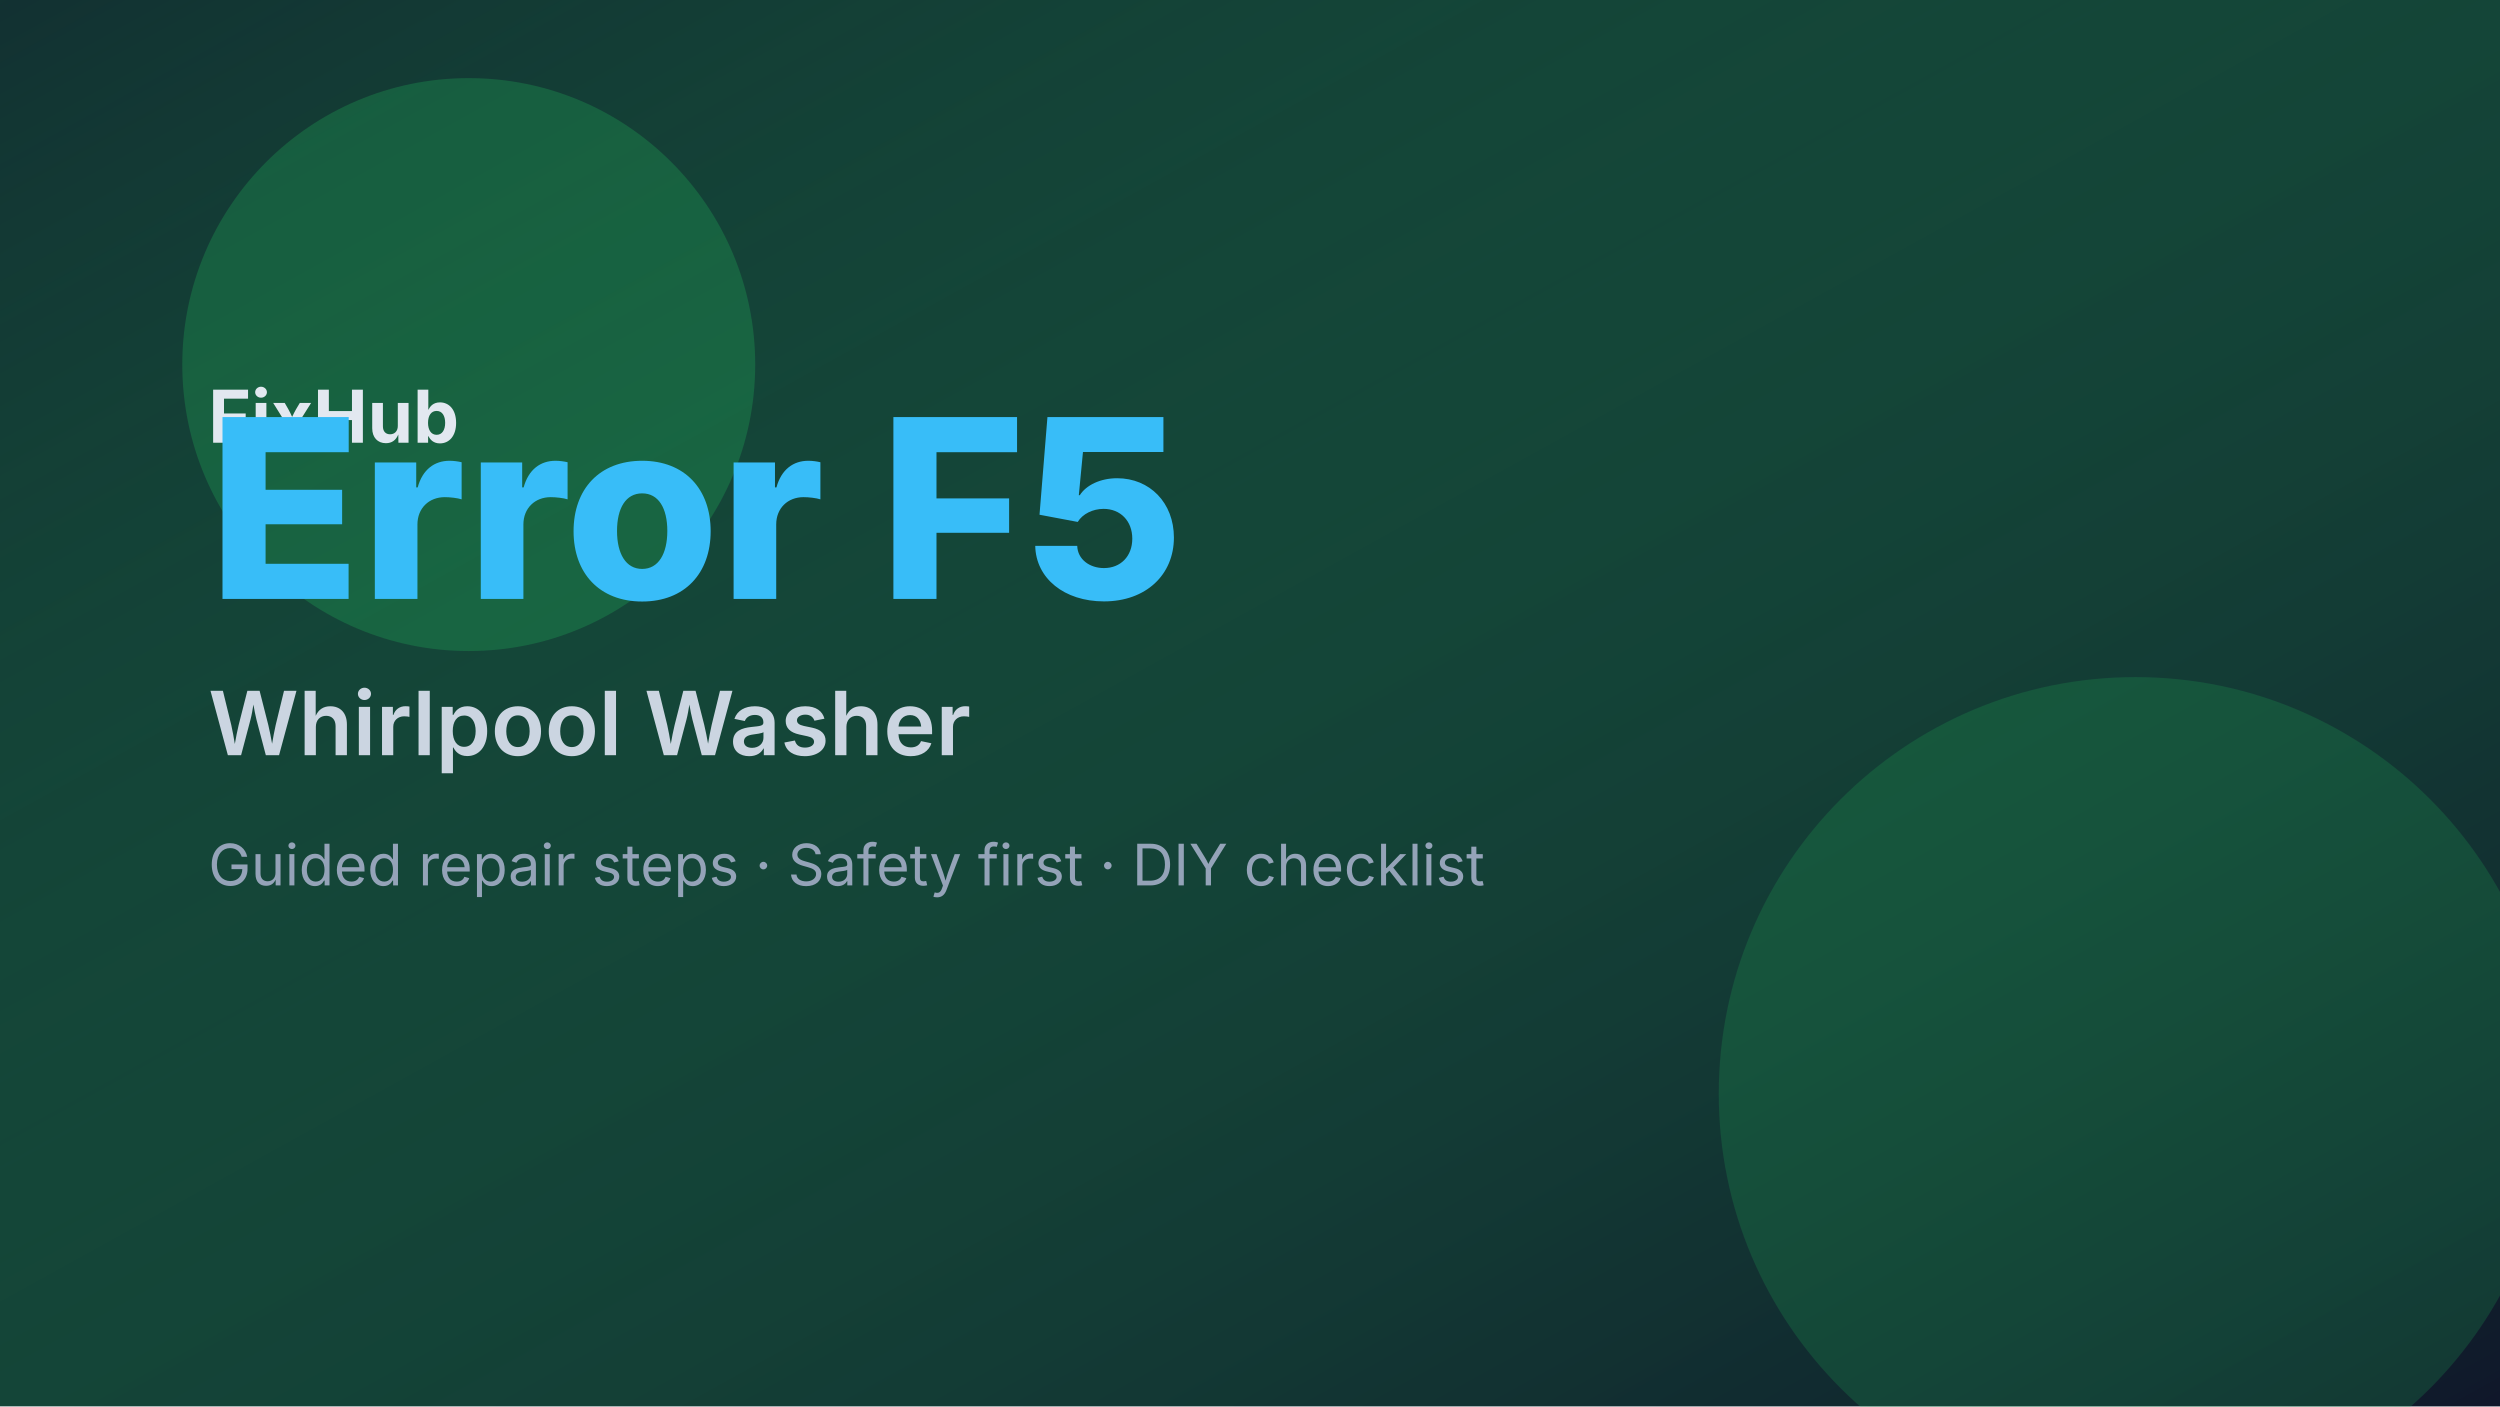
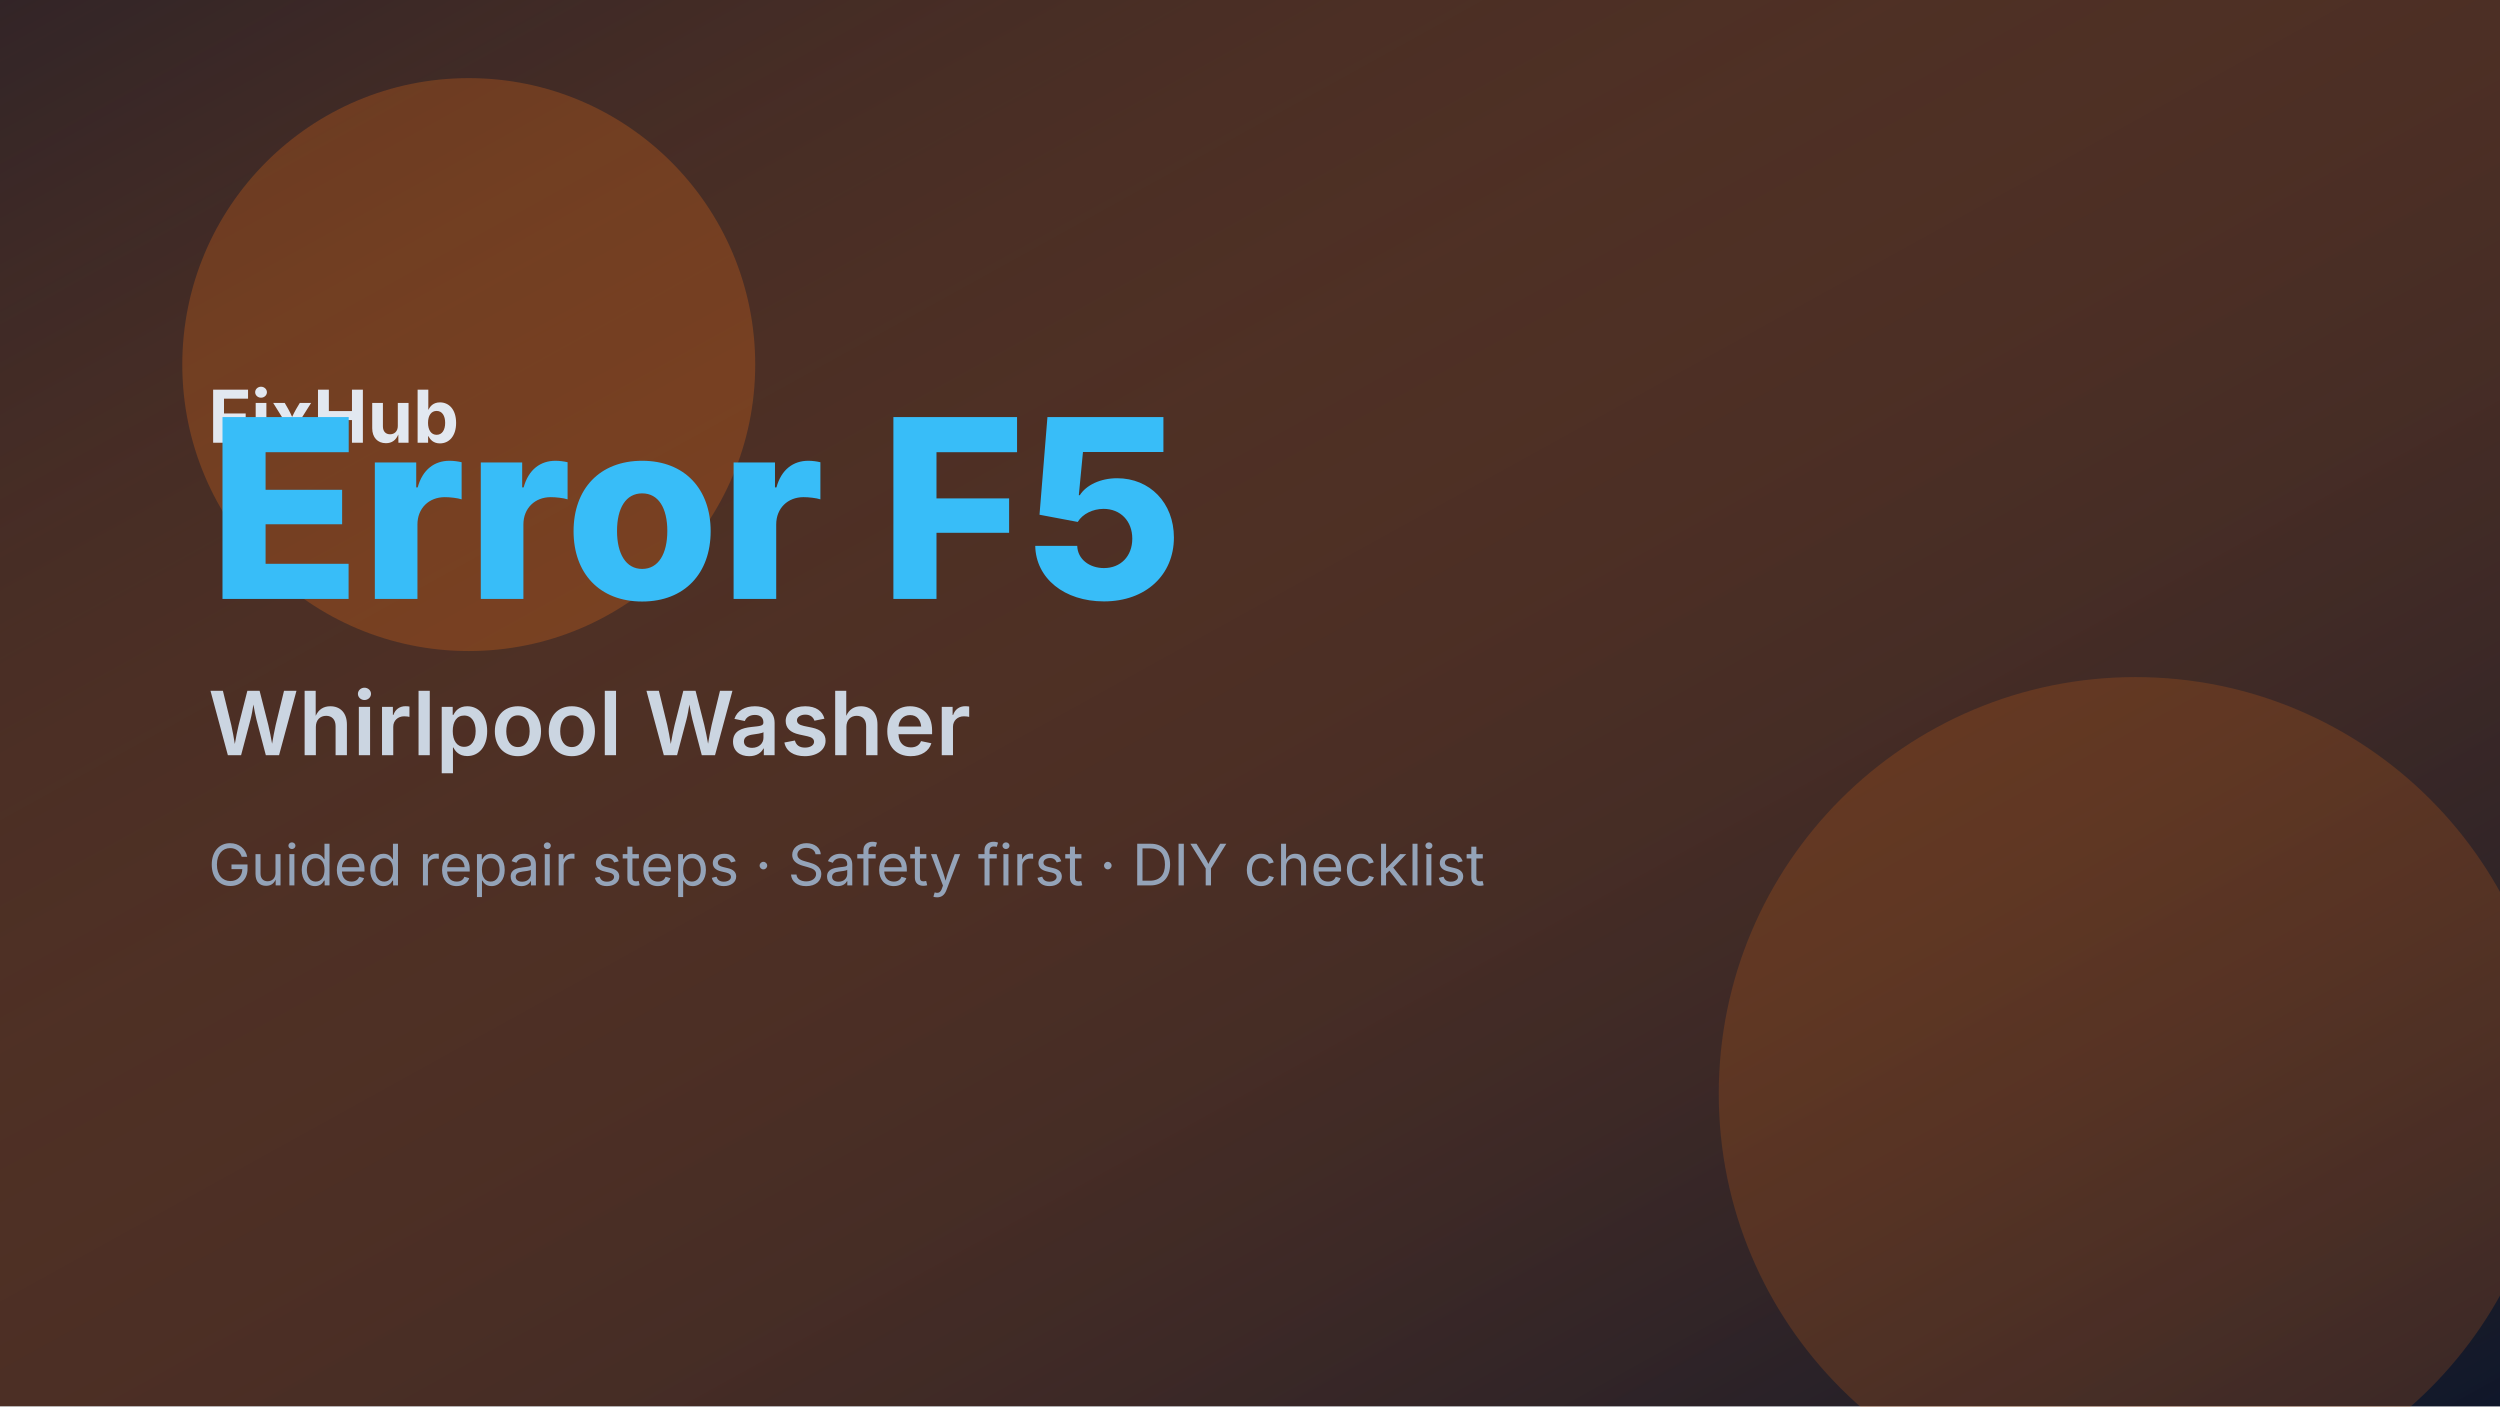
<svg xmlns="http://www.w3.org/2000/svg" width="960" height="540" viewBox="0 0 960 540" role="img" aria-label="Guide hero image for Whirlpool Washer error F5">
  <defs>
    <linearGradient id="g" x1="0" y1="0" x2="1" y2="1">
-       <stop offset="0%" stop-color="#22C55E" stop-opacity="0.15" />
+       <stop offset="0%" stop-color="#F97316" stop-opacity="0.15" />
      <stop offset="100%" stop-color="#0F172A" stop-opacity="0.9" />
    </linearGradient>
  </defs>
  <rect width="960" height="540" fill="#0F172A" />
  <rect width="960" height="540" fill="url(#g)" />
-   <circle cx="180" cy="140" r="110" fill="#22C55E" opacity="0.25" />
-   <circle cx="820" cy="420" r="160" fill="#22C55E" opacity="0.18" />
+   <circle cx="180" cy="140" r="110" fill="#F97316" opacity="0.25" />
+   <circle cx="820" cy="420" r="160" fill="#F97316" opacity="0.18" />
  <text x="80" y="170" fill="#E2E8F0" font-size="28" font-family="Inter, system-ui" font-weight="700">FixHub</text>
  <text x="80" y="230" fill="#38BDF8" font-size="96" font-family="Inter, system-ui" font-weight="800">Error F5</text>
  <text x="80" y="290" fill="#CBD5E1" font-size="34" font-family="Inter, system-ui" font-weight="600">Whirlpool Washer</text>
  <text x="80" y="340" fill="#94A3B8" font-size="22" font-family="Inter, system-ui">Guided repair steps · Safety first · DIY checklist</text>
</svg>
